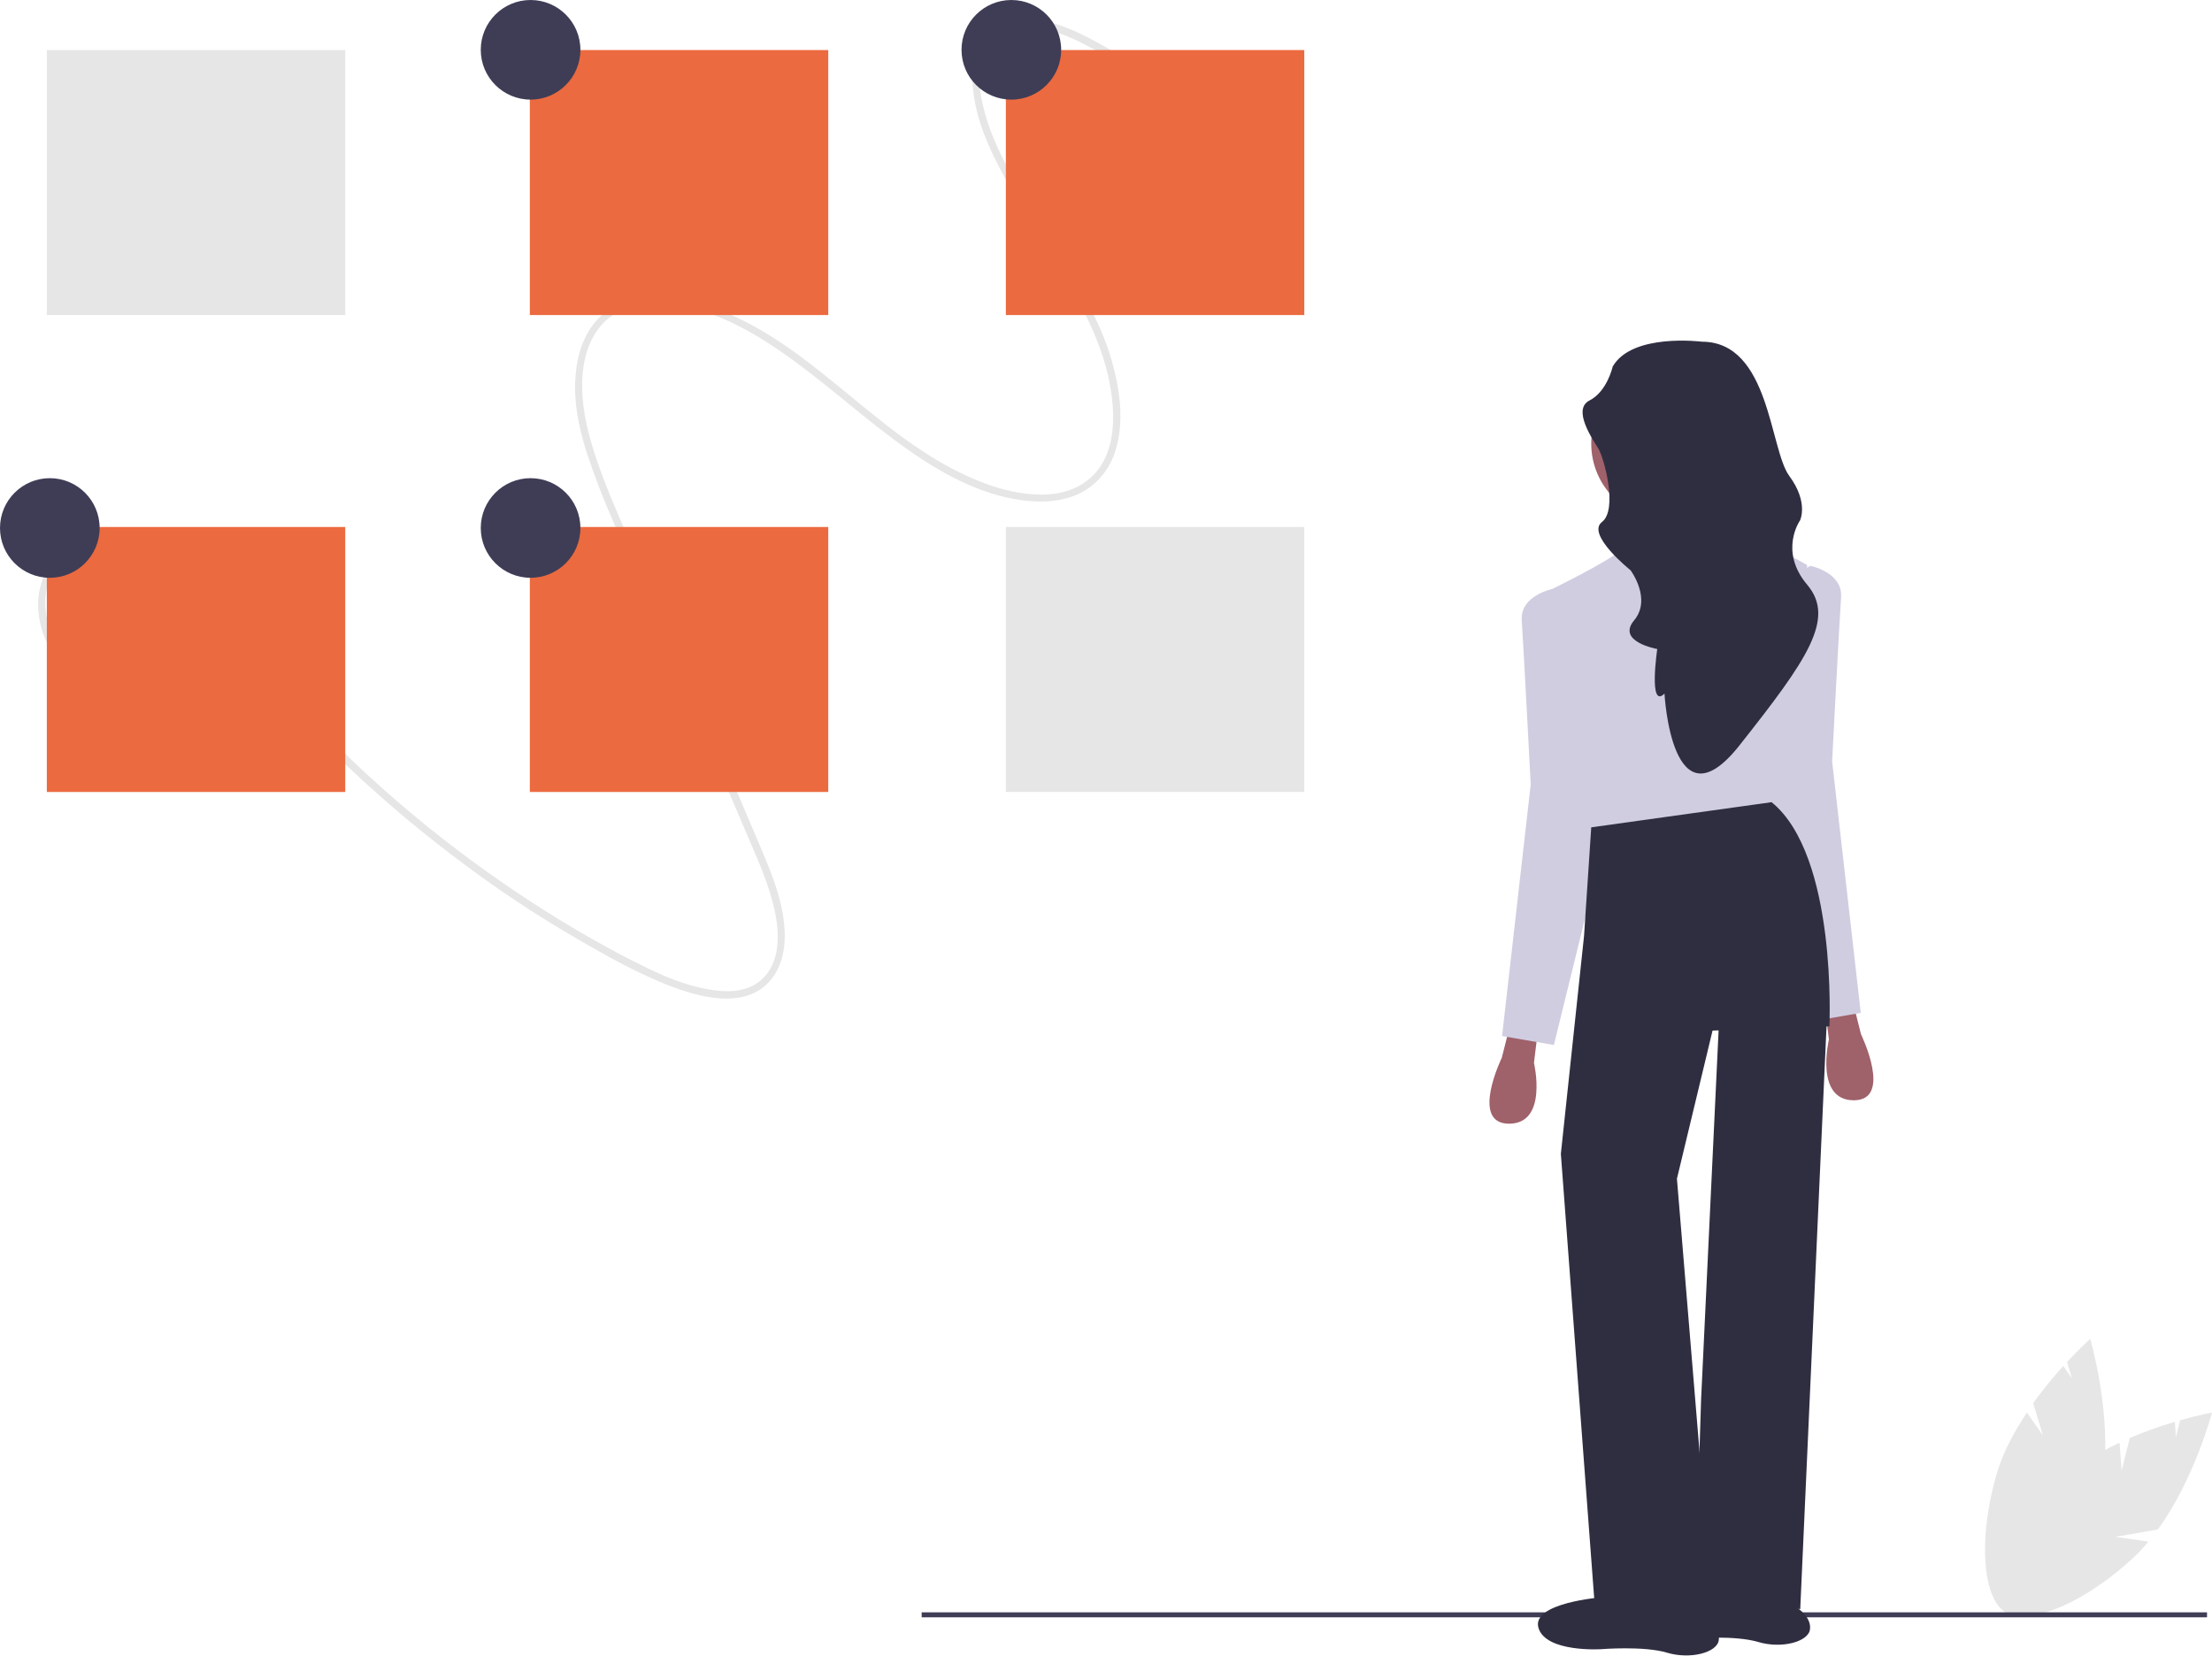
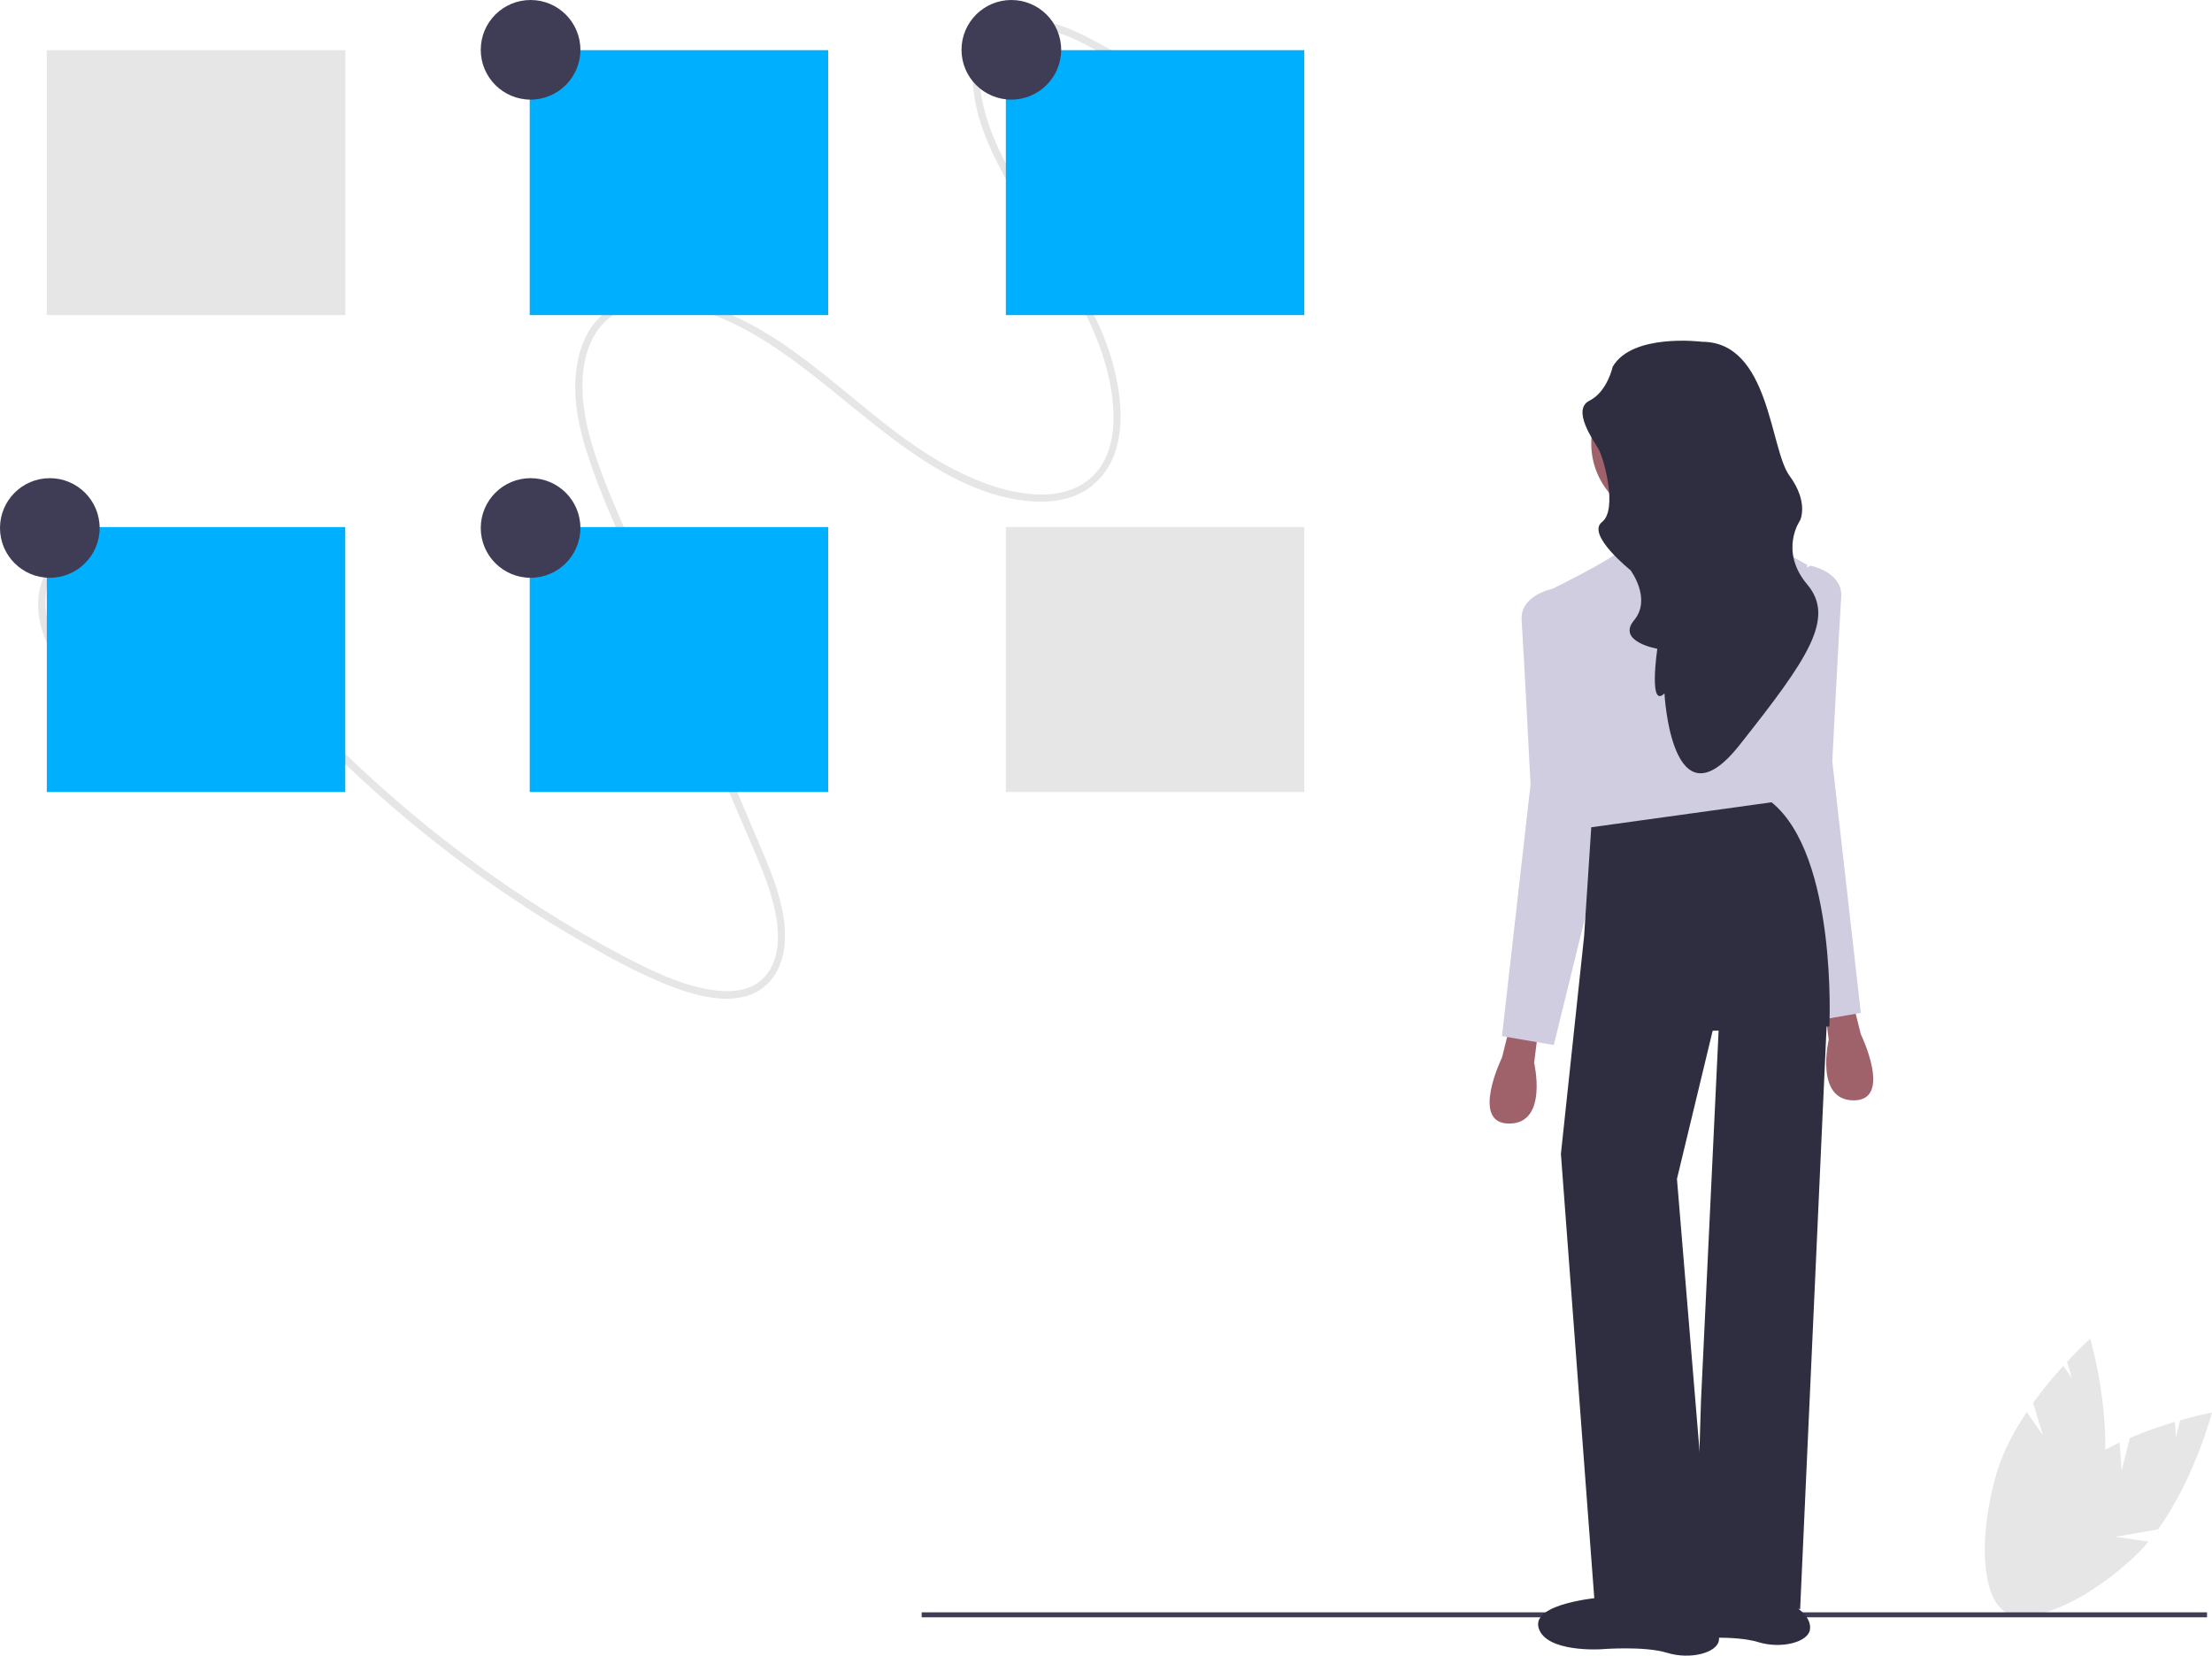
- <svg xmlns="http://www.w3.org/2000/svg" version="1.1" id="b511d523-d0bd-4630-9f8f-4ef2adb48046" x="0px" y="0px" viewBox="0 0 888 664.8" style="enable-background:new 0 0 888 664.8;" xml:space="preserve">
-   <style type="text/css">
- 	.st0{fill:#E6E6E6;}
- 	.st1{fill:#3F3D56;}
- 	.st2{fill:#EC6A3F;}
- 	.st3{fill:#2F2E41;}
- 	.st4{fill:#9F616A;}
- 	.st5{fill:#D0CDE1;}
- </style>
-   <path class="st0" d="M851.7,590.5l3.3-13.1c5.9-2.5,11.9-4.7,18.1-6.5l0.4,6.1l1.7-6.7c7.6-2.2,12.8-3.1,12.8-3.1s-7,26.6-21.7,46.9  l-17.1,3l13.3,1.9c-1.8,2.2-3.8,4.3-5.9,6.3c-21.3,19.8-45.1,28.9-53.1,20.3s2.8-31.6,24.2-51.4c6.6-6.1,14.9-11.1,23.2-14.9  L851.7,590.5z" />
-   <path class="st0" d="M820.1,576.3l-3.9-12.9c3.8-5.2,7.8-10.2,12.1-14.9l3.5,5l-2-6.6c5.4-5.8,9.3-9.3,9.3-9.3s7.8,26.4,5.7,51.4  l-13.1,11.4l12.4-5.2c-0.4,2.9-1,5.7-1.8,8.5c-8,28-23.7,48-34.9,44.8s-13.9-28.5-5.9-56.5c2.5-8.7,7.1-17.2,12.2-24.8L820.1,576.3z  " />
-   <rect x="370" y="647.4" class="st1" width="516" height="2" />
-   <path class="st0" d="M24.2,261.4c-7-10.4-10-28.8,3-37.9c6.4-4.5,14.3-4,21-2c9.4,2.7,17.7,8.3,24.9,14.6  c8.3,7.2,15.4,15.7,22.4,24.1c6.9,8.3,13.9,16.6,21.3,24.5c14.5,15.7,30,30.4,46.4,44.1c16.1,13.4,32.9,25.9,50.5,37.2  c8.7,5.6,17.7,10.9,26.8,16c8.5,4.9,17.2,9.2,26.2,13c12,4.8,32.5,11.5,43.1-2c5.6-7.2,5.9-16.9,4.6-25c-1.5-9.9-5.4-19.1-9.2-28.1  c-17.7-41.8-35.7-83.5-53.6-125.3c-4.2-9.7-8.5-19.5-11.9-29.5c-3.2-9.4-5.9-19.4-6-29.6c-0.1-9,1.9-19.1,8.7-26  c5.7-5.7,13.6-7.6,21.1-7.6c18.5,0.1,35.9,9.5,50.2,19.4c17.8,12.3,33.6,27.3,51.4,39.7c14.3,10,31.2,19.1,49.5,20.3  c7,0.4,14.5-0.5,20.9-4.3c6.1-3.8,10.6-9.8,12.5-16.8c2.4-8.1,2.1-16.6,0.8-24.5c-1.6-9.3-4.5-18.4-8.6-26.9  c-8.7-18.5-20.5-35.1-30.7-52.6c-5-8.6-9.9-17.5-13-27.1c-2.6-8.1-4.8-17.8-2.2-26.6c5.4-18.2,27.2-11.4,38.3-6.1  c7.5,3.7,14.8,7.9,21.7,12.6c1.5,1,2.9-1.6,1.5-2.6c-7.3-5-14.9-9.4-22.8-13.2c-6.8-3.1-14.2-5.8-22-5.6c-6.5,0.1-13.1,2.9-16.9,8.7  c-4.5,6.9-4.2,15.8-3,23.2c1.6,9.8,5.5,18.8,9.9,27.4c4.7,9.1,10,17.7,15.3,26.3c10.7,17.2,22.4,34.6,27.8,54.7  c3.7,14.1,6.1,36-9.1,46.1c-6.7,4.5-15,5.1-22.5,4.3c-9-1-17.6-4-25.6-7.8c-37.4-17.6-62.3-54-102.2-67.5  c-13.6-4.6-32.5-7.5-44.5,4.9c-6.2,6.4-8.7,15.4-9.2,23.8c-0.7,10.1,1.4,20,4.3,29.3c3.2,9.8,6.9,19.4,11,28.7  c4.5,10.5,9,21,13.4,31.4l27.2,63.6l13.5,31.6c4.1,9.6,8.5,19.3,10.7,29.8c1.8,8.6,2.3,20.3-5.3,27.2c-6,5.5-14.7,5.2-21.7,3.9  c-9.1-1.6-17.6-5.2-25.7-9.2c-9.4-4.6-18.5-9.6-27.5-14.9c-18.4-10.9-36.1-23-53-36.2c-16.9-13.2-33-27.6-48-42.8  c-7.6-7.7-15-15.7-22.1-23.9c-7.3-8.5-14.2-17.4-21.8-25.6c-6.9-7.5-14.4-14.4-23.1-19.6c-7.3-4.4-15.9-8.1-24.9-7.8  c-6.4,0.2-12.4,3.1-16.6,8c-4,5-6.2,11.2-6.1,17.6c0,7.2,2.3,14.3,6.4,20.2C22.7,264.4,25.2,262.9,24.2,261.4L24.2,261.4z" />
-   <rect x="18.8" y="20.1" class="st0" width="119.8" height="106.4" />
-   <rect x="18.8" y="211.6" class="st2" width="119.8" height="106.4" />
-   <rect x="403.8" y="20.1" class="st2" width="119.8" height="106.4" />
-   <rect x="403.8" y="211.6" class="st0" width="119.8" height="106.4" />
-   <rect x="212.7" y="20.1" class="st2" width="119.8" height="106.4" />
-   <rect x="212.7" y="211.6" class="st2" width="119.8" height="106.4" />
-   <circle class="st1" cx="213" cy="20" r="20" />
-   <circle class="st1" cx="406" cy="20" r="20" />
-   <circle class="st1" cx="20" cy="212" r="20" />
-   <circle class="st1" cx="213" cy="212" r="20" />
-   <path class="st3" d="M679.3,637.1c0,0-28,2.2-25.1,12.2s25.1,8.6,25.1,8.6s17.2-1.4,26.5,1.4s20.1,0,20.8-5s-5-8.6-5-8.6l-3.6-7.2  L679.3,637.1z" />
-   <path class="st4" d="M605.8,413.2l-2.9,11.5c0,0-12.9,26.5,2.9,26.5s10-24.4,10-24.4l1.4-11.5L605.8,413.2z" />
-   <path class="st4" d="M744.2,403.8l2.9,11.5c0,0,12.9,26.5-2.9,26.5s-10-24.4-10-24.4l-1.4-11.5L744.2,403.8z" />
-   <circle class="st4" cx="669.6" cy="178.1" r="30.8" />
-   <path class="st4" d="M660.3,201.7c0,0,3.6,16.5,1.4,24.4s44.4-1.4,44.4-1.4s-16.5-27.2-15.8-28L660.3,201.7z" />
-   <path class="st5" d="M667.5,220.4c0,0-12.9-3.6-17.2,0.7s-29.4,16.5-29.4,16.5l17.2,105.4l74.5-16.5l12.9-99.6  c0,0-20.3-11.9-23.8-9.5S667.5,220.4,667.5,220.4z" />
-   <path class="st5" d="M626.6,238.3l-3.4-1.8c0,0-13,2.6-12.3,12.6c0.7,10,3.6,65.9,3.6,65.9L603,416l20.8,3.6l20.8-84.6L626.6,238.3z  " />
-   <path class="st5" d="M723.4,229l3.4-1.8c0,0,13,2.6,12.3,12.6s-3.6,65.9-3.6,65.9L747,406.7l-20.8,3.6l-20.8-84.6L723.4,229z" />
-   <path class="st3" d="M638.8,332.2l-2.9,43.7l-9.3,87.4l13.6,181.3l47.3,1.4l-14.3-172.7l14.3-59.5l46.9-1.7c0,0,3.3-68.5-23.2-90  L638.8,332.2z" />
-   <polygon class="st3" points="690.4,403.8 682.9,561.9 680.4,641.8 722.7,646.1 733.3,411.1 716.9,394.5 " />
-   <path class="st3" d="M683.2,137.2c0,0-28-3.6-35.8,10c0,0-2.2,10-9.3,13.6s1.4,15.8,3.6,19.4s7.9,24.4,1.4,29.4s11.5,19.4,11.5,19.4  s8.6,11.5,1.4,20.1c-7.2,8.6,9.3,11.5,9.3,11.5s-3.6,24.4,2.9,17.9c0,0,2.9,55.2,30.1,20.8s38.7-50.9,27.2-64.5s-2.9-25.8-2.9-25.8  s3.6-7.2-4.3-17.9S710.5,137.2,683.2,137.2z" />
-   <path class="st3" d="M642.7,641.4c0,0-28,2.2-25.1,12.2s25.1,8.6,25.1,8.6s17.2-1.4,26.5,1.4s20.1,0,20.8-5s-5-8.6-5-8.6l-3.6-7.2  L642.7,641.4z" />
+ <svg xmlns="http://www.w3.org/2000/svg" id="b511d523-d0bd-4630-9f8f-4ef2adb48046" data-name="Layer 1" width="888" height="664.795" viewBox="0 0 888 664.795">
+   <path d="M1007.716,708.095l3.323-13.106a170.183,170.183,0,0,1,18.055-6.478l.42,6.091,1.701-6.71c7.609-2.173,12.785-3.13,12.785-3.13s-6.992,26.589-21.657,46.916L1005.254,734.68l13.275,1.914a68.851,68.851,0,0,1-5.938,6.293c-21.334,19.802-45.096,28.888-53.074,20.293s2.849-31.616,24.183-51.418c6.614-6.139,14.922-11.065,23.239-14.943Z" transform="translate(-156 -117.6023)" fill="#e6e6e6" />
+   <path d="M976.113,693.862l-3.93-12.937a170.184,170.184,0,0,1,12.108-14.878l3.508,4.997-2.012-6.624c5.391-5.793,9.327-9.288,9.327-9.288s7.758,26.375,5.711,51.357l-13.077,11.403,12.354-5.224a68.85,68.85,0,0,1-1.831,8.457c-8.027,27.979-23.672,48.04-34.944,44.806s-13.903-28.537-5.876-56.517c2.488-8.674,7.054-17.186,12.169-24.804Z" transform="translate(-156 -117.6023)" fill="#e6e6e6" />
+   <rect x="370" y="647.398" width="516" height="2" fill="#3f3d56" />
+   <path d="M180.218,378.977c-6.984-10.367-9.987-28.78,3.002-37.855,6.442-4.5,14.262-3.951,21.032-1.971,9.365,2.739,17.692,8.323,24.895,14.571,8.309,7.206,15.422,15.655,22.436,24.106,6.924,8.344,13.942,16.59,21.303,24.543a503.432,503.432,0,0,0,46.375,44.094,499.577,499.577,0,0,0,50.54,37.186q13.113,8.426,26.787,15.993a238.92,238.92,0,0,0,26.213,12.996c11.964,4.811,32.465,11.535,43.074-1.962,5.626-7.156,5.907-16.866,4.637-25.022-1.536-9.862-5.408-19.064-9.224-28.054-17.748-41.813-35.703-83.525-53.555-125.286-4.167-9.747-8.458-19.456-11.919-29.529-3.24-9.431-5.938-19.375-6.002-29.646-.056-8.972,1.893-19.096,8.718-26.006,5.66-5.731,13.59-7.628,21.058-7.585,18.488.108,35.859,9.518,50.218,19.437,17.84,12.323,33.597,27.293,51.368,39.708,14.349,10.025,31.224,19.11,49.537,20.26,7.021.441,14.473-.495,20.869-4.331a28.851,28.851,0,0,0,12.481-16.791c2.398-8.069,2.098-16.593.827-24.546a101.375,101.375,0,0,0-8.568-26.874c-8.658-18.501-20.489-35.08-30.677-52.639-4.996-8.611-9.876-17.486-12.99-27.091-2.638-8.137-4.784-17.768-2.178-26.591,5.378-18.203,27.242-11.353,38.328-6.099a177.486,177.486,0,0,1,21.666,12.618c1.49.984,2.938-1.627,1.456-2.607a170.438,170.438,0,0,0-22.835-13.162c-6.758-3.092-14.198-5.79-21.95-5.642-6.511.125-13.074,2.852-16.896,8.678-4.522,6.893-4.21,15.804-2.993,23.199,1.609,9.779,5.451,18.813,9.882,27.408,4.666,9.053,9.99,17.708,15.345,26.325,10.702,17.219,22.426,34.638,27.763,54.74,3.734,14.062,6.093,36.025-9.105,46.06-6.746,4.455-15.013,5.099-22.477,4.26-9.021-1.014-17.614-4.012-25.639-7.779-37.421-17.563-62.349-54.031-102.243-67.518-13.564-4.585-32.546-7.513-44.483,4.886-6.201,6.441-8.688,15.384-9.246,23.788-.669,10.065,1.432,19.97,4.287,29.291a289.751,289.751,0,0,0,11.038,28.738q6.709,15.719,13.435,31.429l27.183,63.589,13.506,31.594c4.122,9.643,8.54,19.333,10.689,29.786,1.759,8.559,2.258,20.337-5.281,27.223-5.987,5.468-14.735,5.215-21.744,3.945-9.076-1.644-17.614-5.238-25.741-9.203-9.373-4.573-18.498-9.646-27.456-14.923a485.73,485.73,0,0,1-52.984-36.179,504.95,504.95,0,0,1-48.045-42.848q-11.439-11.594-22.108-23.927c-7.329-8.477-14.212-17.356-21.803-25.599-6.866-7.456-14.383-14.367-23.122-19.626-7.297-4.391-15.923-8.062-24.897-7.773a22.568,22.568,0,0,0-16.572,7.952,27.833,27.833,0,0,0-6.144,17.628,35.866,35.866,0,0,0,6.402,20.223c.998,1.481,3.528-.104,2.526-1.591Z" transform="translate(-156 -117.6023)" fill="#e6e6e6" />
+   <rect x="18.795" y="20.137" width="119.819" height="106.387" fill="#e6e6e6" />
+   <rect x="18.795" y="211.633" width="119.819" height="106.387" fill="#00b0ff" />
+   <rect x="403.795" y="20.137" width="119.819" height="106.387" fill="#00b0ff" />
+   <rect x="403.795" y="211.633" width="119.819" height="106.387" fill="#e6e6e6" />
+   <rect x="212.655" y="20.137" width="119.819" height="106.387" fill="#00b0ff" />
+   <rect x="212.655" y="211.633" width="119.819" height="106.387" fill="#00b0ff" />
+   <circle cx="213" cy="20" r="20" fill="#3f3d56" />
+   <circle cx="406" cy="20" r="20" fill="#3f3d56" />
+   <circle cx="20" cy="212" r="20" fill="#3f3d56" />
+   <circle cx="213" cy="212" r="20" fill="#3f3d56" />
+   <path d="M835.3,754.74s-27.952,2.15-25.085,12.184,25.085,8.601,25.085,8.601,17.201-1.433,26.518,1.433,20.068,0,20.785-5.017-5.017-8.601-5.017-8.601l-3.584-7.167Z" transform="translate(-156 -117.6023)" fill="#2f2e41" />
+   <path d="M761.837,530.767l-2.867,11.467S746.069,568.753,761.837,568.753s10.034-24.368,10.034-24.368l1.433-11.467Z" transform="translate(-156 -117.6023)" fill="#9f616a" />
+   <path d="M900.163,521.45l2.867,11.467s12.901,26.518-2.867,26.518-10.034-24.368-10.034-24.368l-1.433-11.467Z" transform="translate(-156 -117.6023)" fill="#9f616a" />
+   <circle cx="669.625" cy="178.082" r="30.819" fill="#9f616a" />
+   <path d="M816.307,319.336s3.584,16.484,1.433,24.368,44.436-1.433,44.436-1.433-16.484-27.235-15.768-27.952Z" transform="translate(-156 -117.6023)" fill="#9f616a" />
+   <path d="M823.474,337.971s-12.901-3.584-17.201.717S776.888,355.172,776.888,355.172l17.201,105.357,74.538-16.484,12.901-99.623s-20.324-11.918-23.78-9.543S823.474,337.971,823.474,337.971Z" transform="translate(-156 -117.6023)" fill="#d0cde1" />
+   <path d="M782.622,355.888l-3.44-1.845s-13.044,2.562-12.328,12.596,3.584,65.938,3.584,65.938L758.97,533.634l20.785,3.584L800.54,452.645Z" transform="translate(-156 -117.6023)" fill="#d0cde1" />
+   <path d="M879.378,346.571l3.44-1.845s13.044,2.562,12.328,12.596-3.584,65.938-3.584,65.938l11.467,101.057L882.245,527.9l-20.785-84.572Z" transform="translate(-156 -117.6023)" fill="#d0cde1" />
+   <path d="M794.806,449.778,791.939,493.498l-9.317,87.439,13.618,181.329,47.303,1.433L829.208,590.971l14.334-59.487,46.855-1.735s3.316-68.503-23.203-90.004Z" transform="translate(-156 -117.6023)" fill="#2f2e41" />
+   <polygon points="690.409 403.847 682.884 561.883 680.375 641.797 722.662 646.097 733.331 411.08 716.928 394.53 690.409 403.847" fill="#2f2e41" />
+   <path d="M839.242,254.832s-27.952-3.584-35.836,10.034c0,0-2.15,10.034-9.317,13.618s1.433,15.768,3.584,19.351,7.884,24.368,1.433,29.385,11.467,19.351,11.467,19.351,8.601,11.467,1.433,20.068,9.317,11.467,9.317,11.467-3.584,24.368,2.867,17.918c0,0,2.867,55.187,30.102,20.785s38.703-50.887,27.235-64.504-2.867-25.802-2.867-25.802,3.584-7.167-4.3-17.918S866.477,254.832,839.242,254.832Z" transform="translate(-156 -117.6023)" fill="#2f2e41" />
+   <path d="M798.748,759.041s-27.952,2.15-25.085,12.184,25.085,8.601,25.085,8.601,17.201-1.433,26.518,1.433,20.068,0,20.785-5.017-5.017-8.601-5.017-8.601l-3.584-7.167Z" transform="translate(-156 -117.6023)" fill="#2f2e41" />
</svg>
